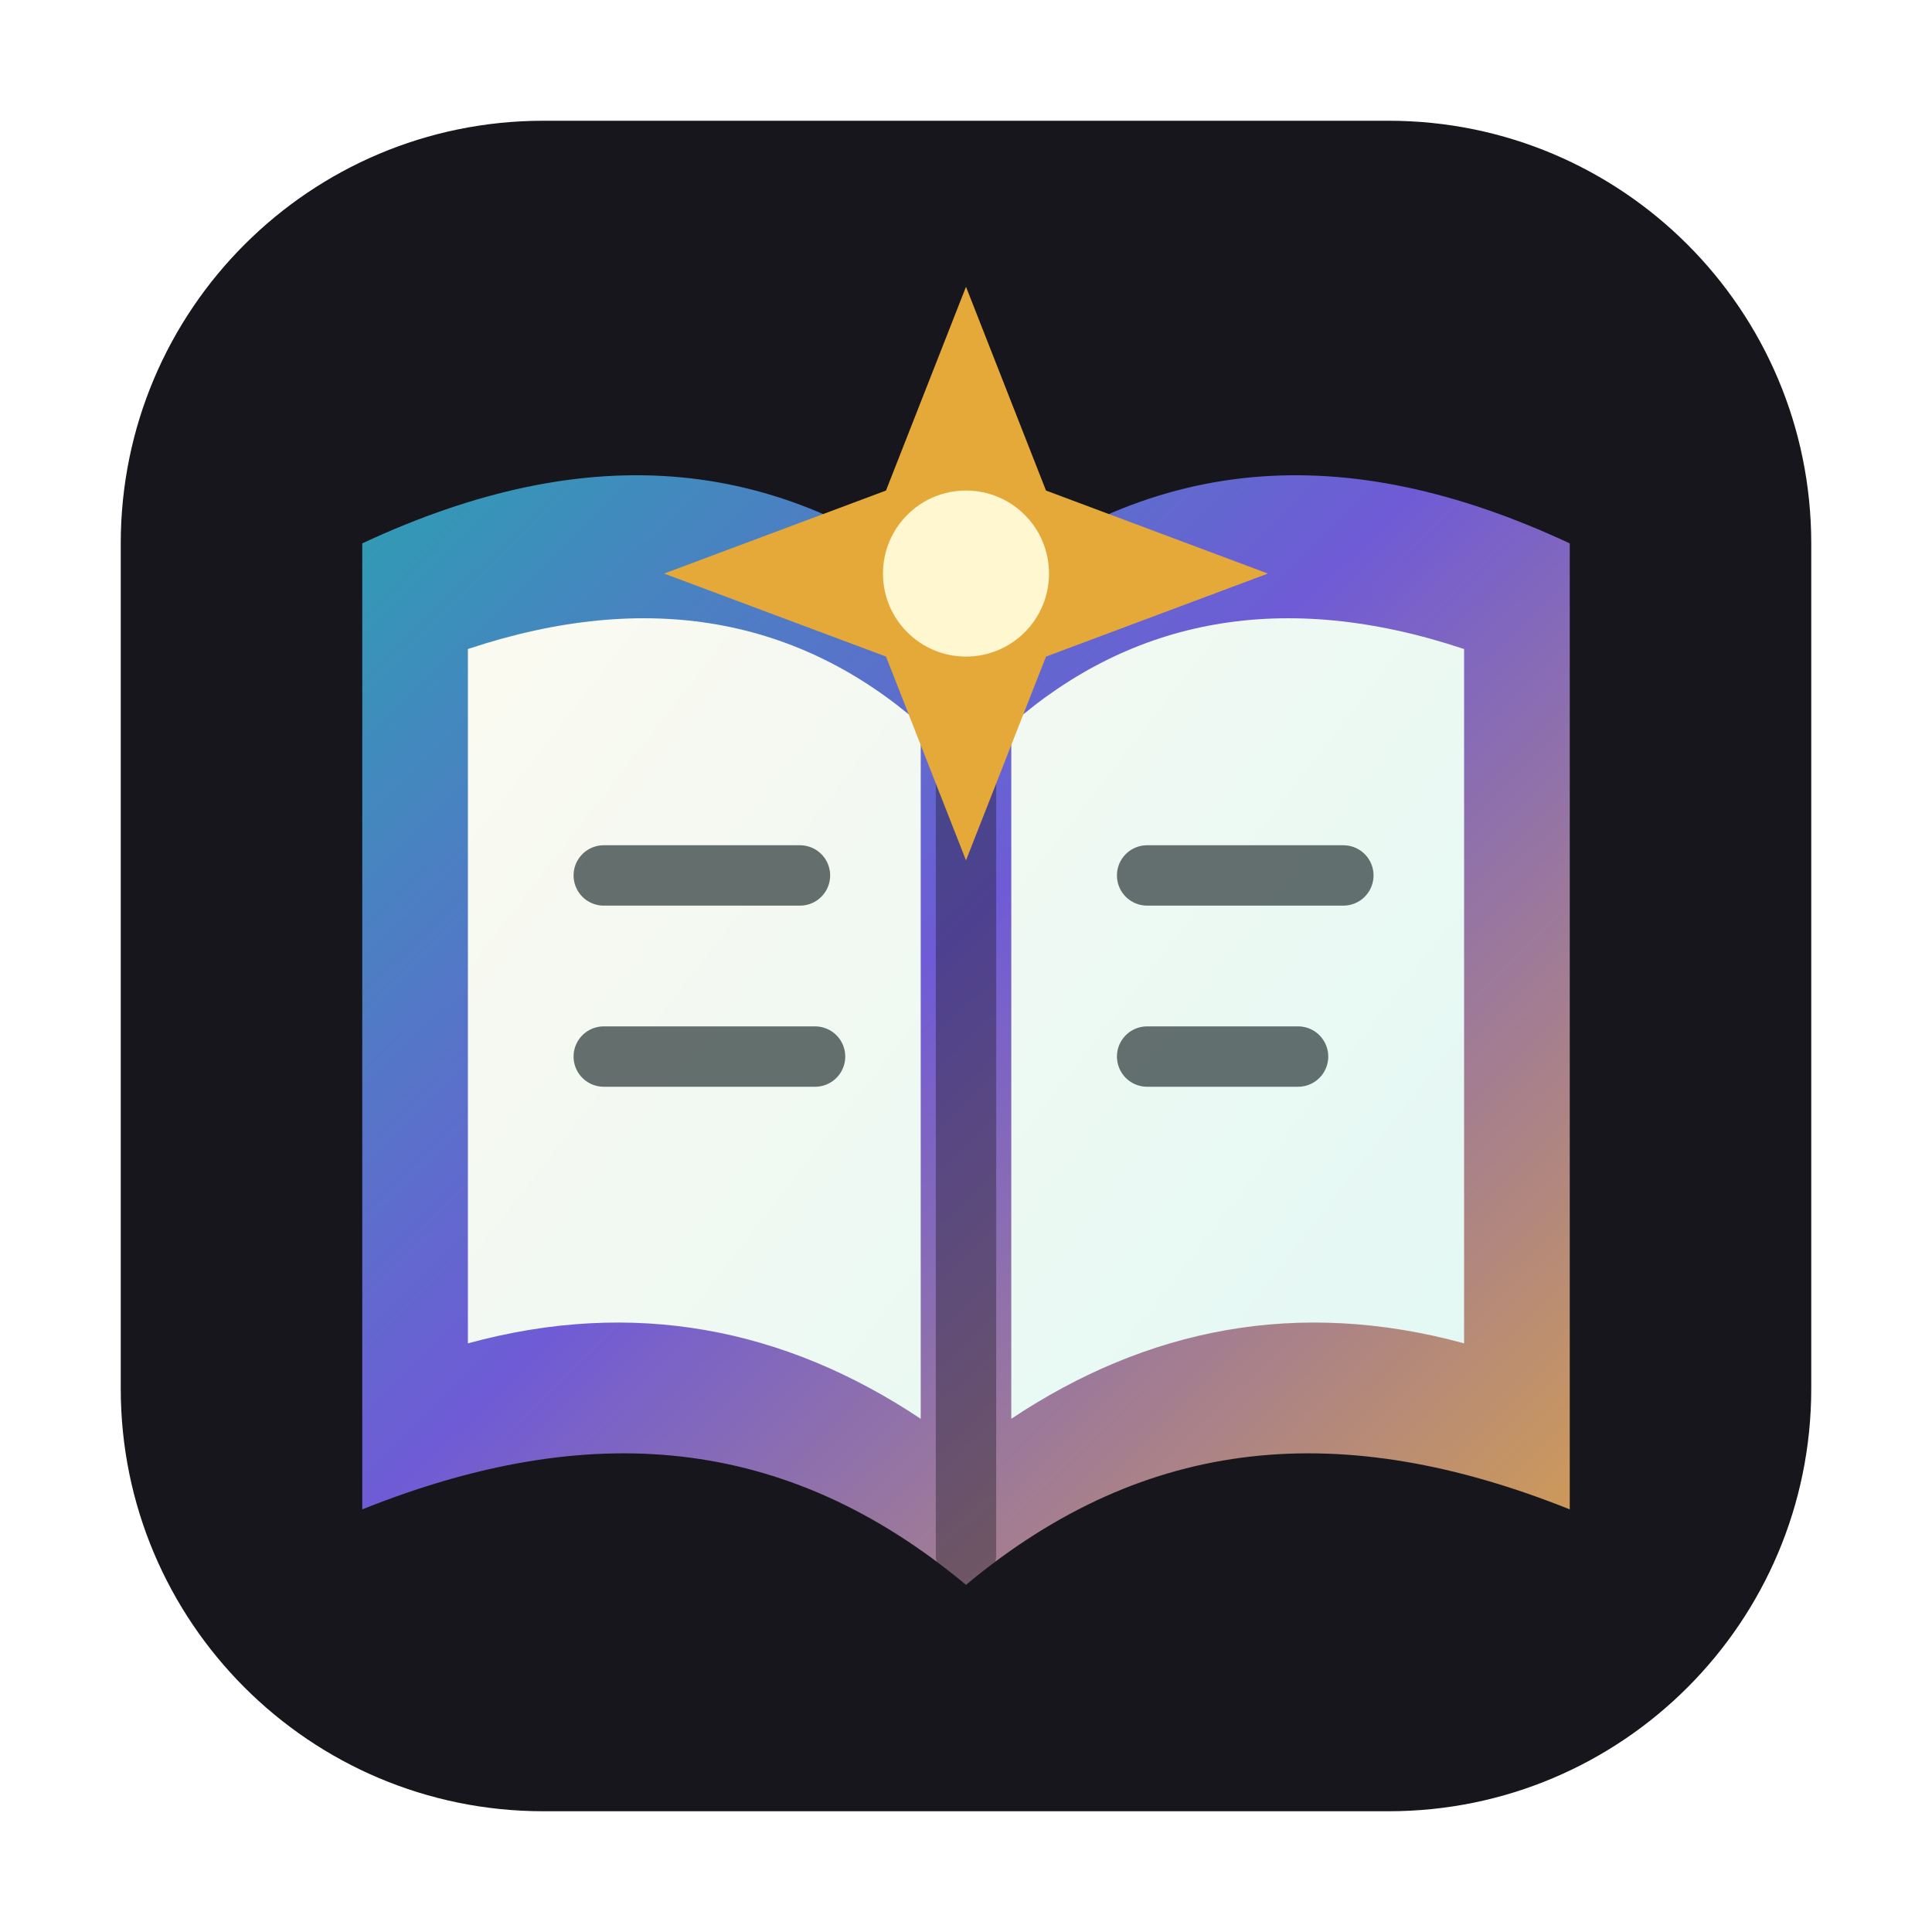
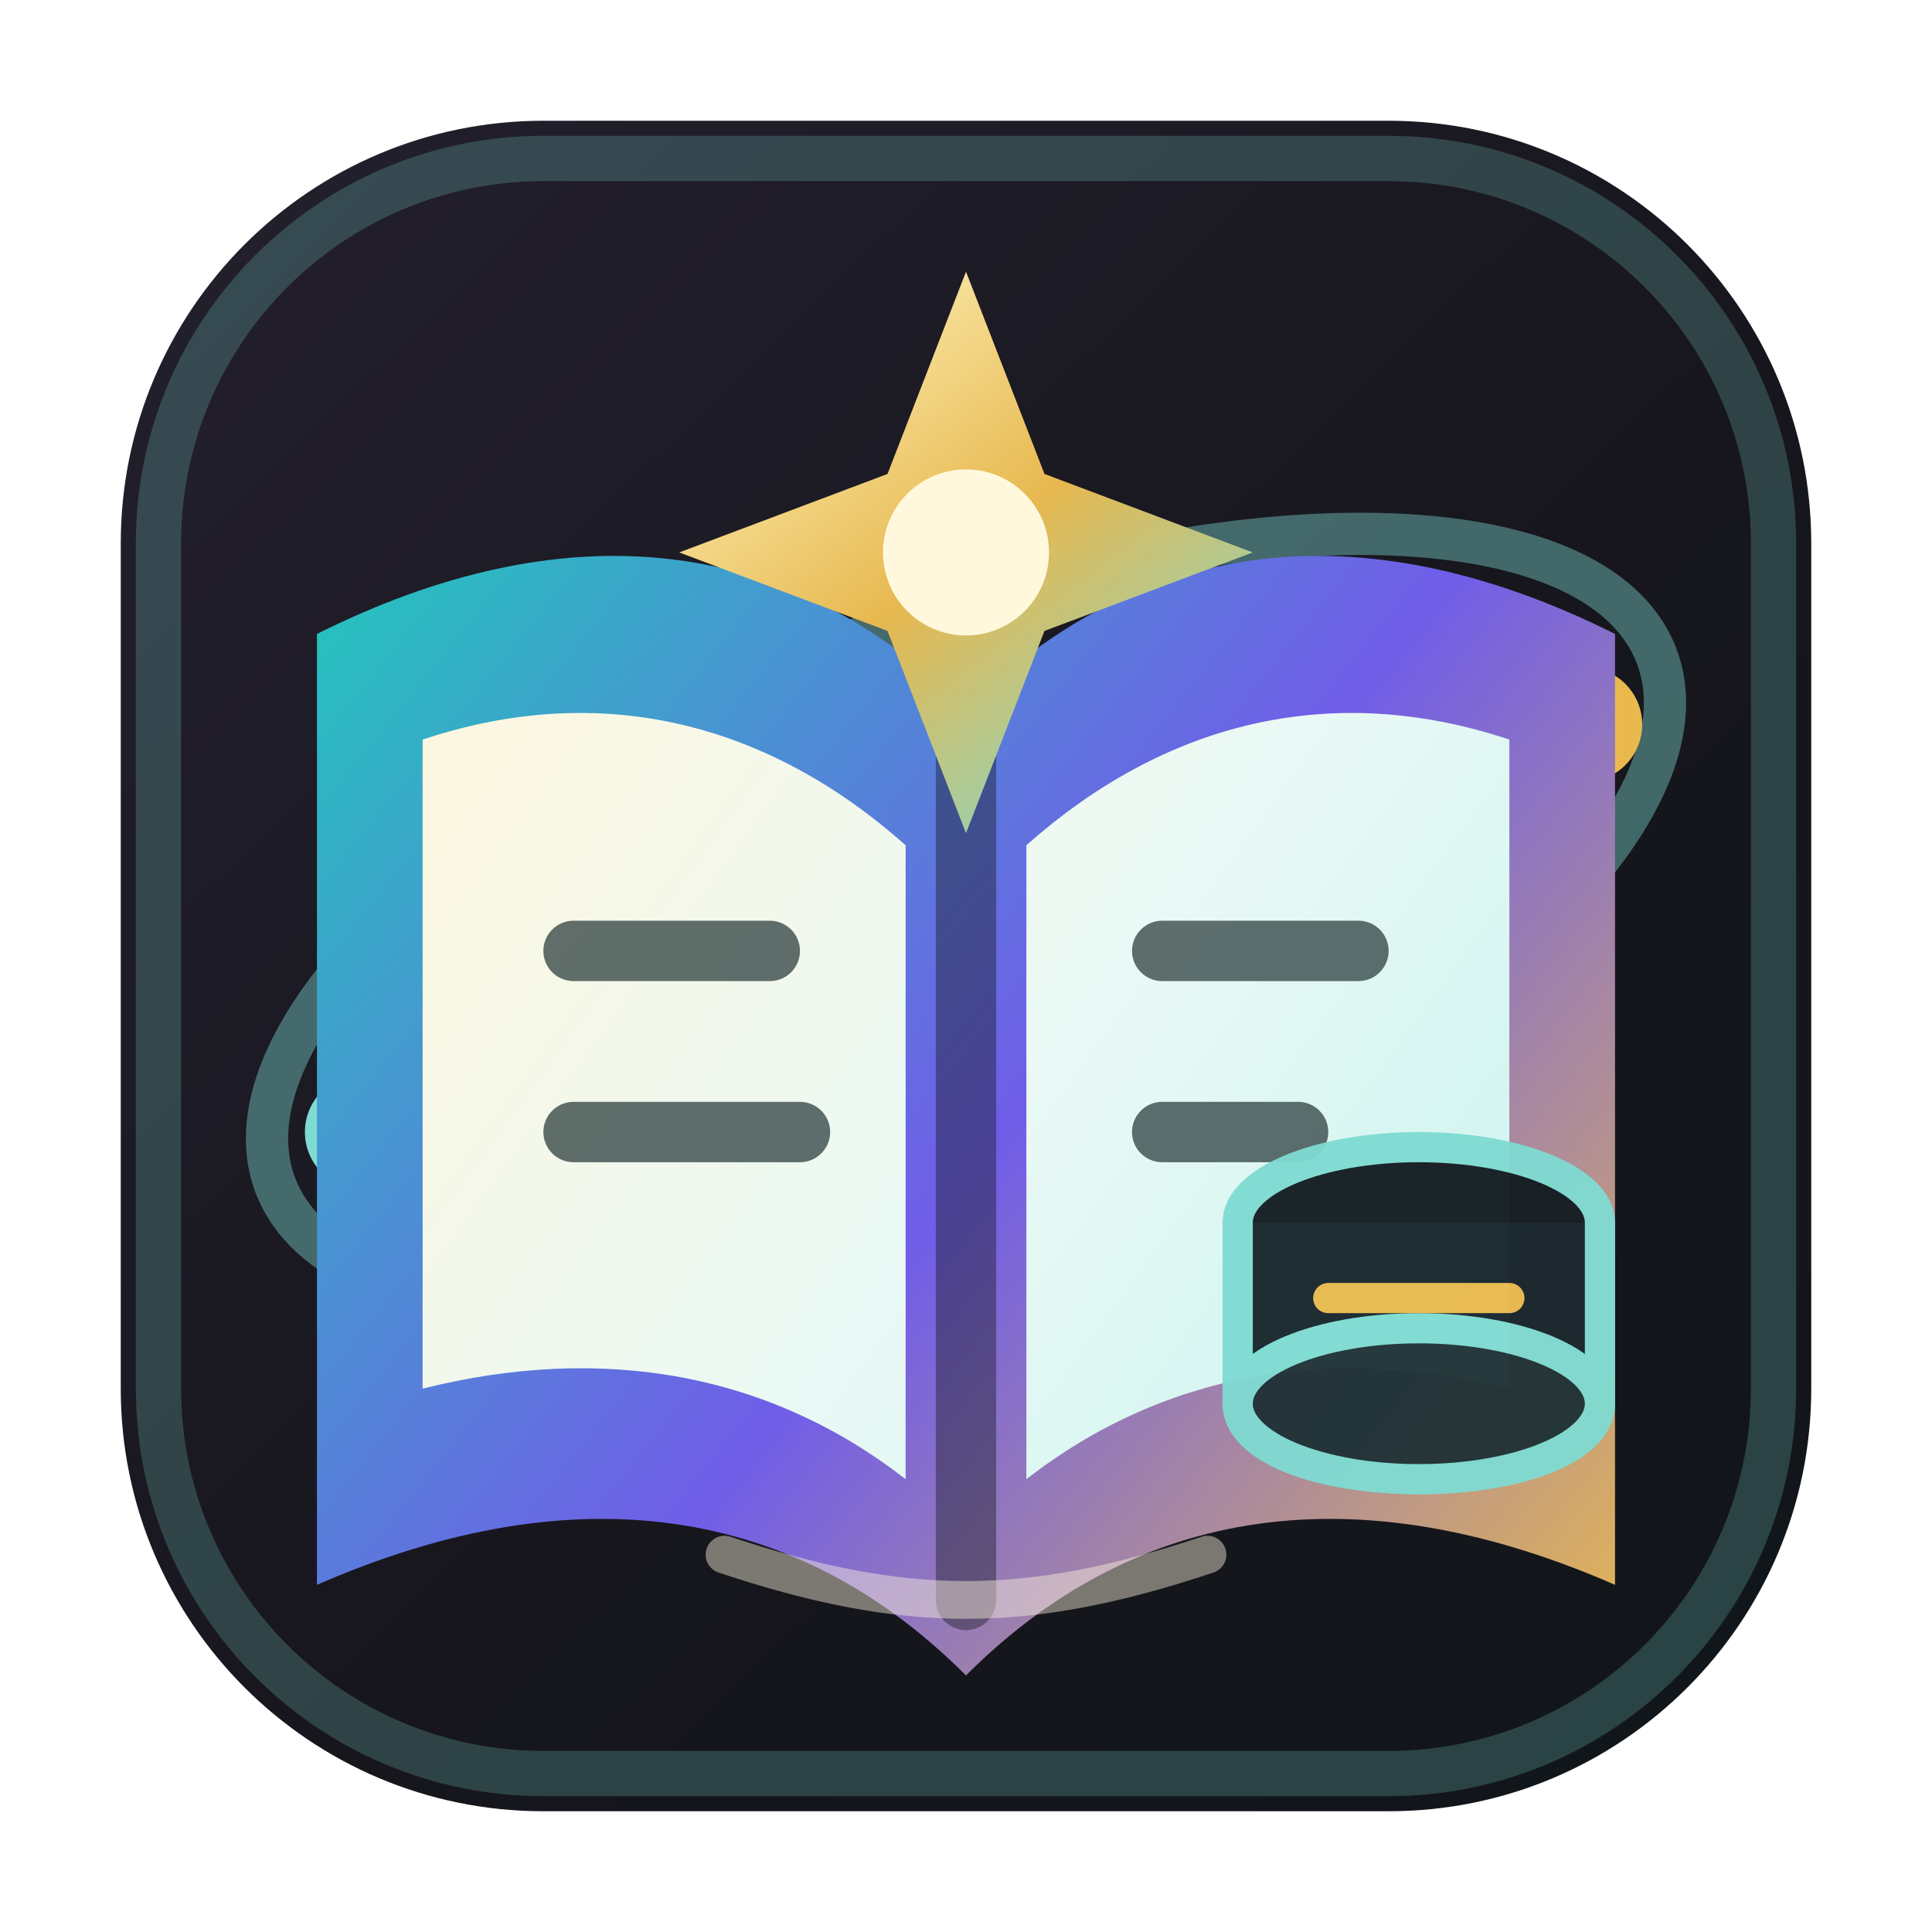
<svg xmlns="http://www.w3.org/2000/svg" viewBox="0 0 128 128" role="img" aria-labelledby="title desc">
  <defs>
-     <linearGradient id="cover" x1="16" y1="18" x2="110" y2="114" gradientUnits="userSpaceOnUse">
-       <stop stop-color="#1ab2a8" />
-       <stop offset=".48" stop-color="#6f5bd6" />
-       <stop offset="1" stop-color="#e5a93a" />
+     <linearGradient id="crest-bg" x1="10" y1="9" x2="118" y2="121" gradientUnits="userSpaceOnUse">
+       <stop stop-color="#23202d" />
+       <stop offset=".55" stop-color="#17161d" />
+       <stop offset="1" stop-color="#10161a" />
    </linearGradient>
-     <linearGradient id="page" x1="20" y1="34" x2="106" y2="101" gradientUnits="userSpaceOnUse">
-       <stop stop-color="#fffaf0" />
-       <stop offset="1" stop-color="#dff8f5" />
+     <linearGradient id="book-cover" x1="20" y1="36" x2="111" y2="109" gradientUnits="userSpaceOnUse">
+       <stop stop-color="#22c8bc" />
+       <stop offset=".52" stop-color="#705de8" />
+       <stop offset="1" stop-color="#e9b94e" />
+     </linearGradient>
+     <linearGradient id="page-glow" x1="27" y1="43" x2="101" y2="97" gradientUnits="userSpaceOnUse">
+       <stop stop-color="#fff7df" />
+       <stop offset=".55" stop-color="#eaf9f5" />
+       <stop offset="1" stop-color="#c9f3ef" />
+     </linearGradient>
+     <linearGradient id="moonstone" x1="51" y1="18" x2="79" y2="54" gradientUnits="userSpaceOnUse">
+       <stop stop-color="#fff5bf" />
+       <stop offset=".5" stop-color="#e7b84f" />
+       <stop offset="1" stop-color="#7fdad2" />
    </linearGradient>
  </defs>
-   <rect x="8" y="8" width="112" height="112" rx="28" fill="#17161d" />
-   <path d="M24 36c15-7 28-6 40 4 12-10 25-11 40-4v64c-15-6-28-5-40 5-12-10-25-11-40-5z" fill="url(#cover)" />
-   <path d="M31 43c12-4 22-2 30 5v46c-9-6-19-8-30-5zm36 5c8-7 18-9 30-5v46c-11-3-21-1-30 5z" fill="url(#page)" />
-   <path d="M64 42v61" stroke="#17161d" stroke-width="4" stroke-linecap="round" opacity=".38" />
-   <path d="M40 58h13M40 70h14M76 58h13M76 70h10" stroke="#2d3a3a" stroke-width="4" stroke-linecap="round" opacity=".72" />
-   <path d="M64 19l5.3 13.5L84 38l-14.7 5.5L64 57l-5.3-13.5L44 38l14.7-5.5z" fill="#e5a93a" />
-   <circle cx="64" cy="38" r="5.5" fill="#fff7cf" />
+   <rect x="8" y="8" width="112" height="112" rx="28" fill="url(#crest-bg)" />
+   <rect x="10.5" y="10.5" width="107" height="107" rx="25.5" fill="none" stroke="#7fdad2" stroke-opacity=".23" stroke-width="3" />
+   <ellipse cx="64" cy="61" rx="49" ry="20" fill="none" stroke="#7fdad2" stroke-linecap="round" stroke-width="2.8" opacity=".42" transform="rotate(-21 64 61)" />
+   <ellipse cx="64" cy="61" rx="41" ry="15" fill="none" stroke="#e9b94e" stroke-dasharray="4 8" stroke-linecap="round" stroke-width="2" opacity=".42" transform="rotate(-21 64 61)" />
+   <circle cx="24" cy="75" r="3.8" fill="#7fdad2" />
+   <circle cx="105" cy="48" r="3.8" fill="#e9b94e" />
+   <path d="M21 42c16-8 31-7 43 5 12-12 27-13 43-5v63c-16-7-31-6-43 6-12-12-27-13-43-6z" fill="url(#book-cover)" />
+   <path d="M28 49c12-4 23-1 32 7v42c-9-7-20-9-32-6zm40 7c9-8 20-11 32-7v43c-12-3-23-1-32 6z" fill="url(#page-glow)" />
+   <path d="M64 47v59" stroke="#151820" stroke-linecap="round" stroke-width="4" opacity=".42" />
+   <path d="M38 63h13M38 75h15M77 63h13M77 75h9" stroke="#263837" stroke-linecap="round" stroke-width="4" opacity=".72" />
+   <g opacity=".95">
+     <ellipse cx="94" cy="81" rx="12" ry="5" fill="#121a1f" stroke="#7fdad2" stroke-width="2" />
+     <path d="M82 81v12c0 3 5.4 5 12 5s12-2 12-5V81" fill="#15242a" stroke="#7fdad2" stroke-width="2" />
+     <ellipse cx="94" cy="93" rx="12" ry="5" fill="#1d3034" stroke="#7fdad2" stroke-width="2" />
+     <path d="M88 86h12" stroke="#e9b94e" stroke-linecap="round" stroke-width="2" />
+   </g>
+   <path d="M64 18l5.2 13.4L83 36.6l-13.8 5.2L64 55.2l-5.2-13.4L45 36.6l13.8-5.2z" fill="url(#moonstone)" />
+   <circle cx="64" cy="36.6" r="5.5" fill="#fff8dc" />
+   <path d="M48 103c12 4 20 4 32 0" fill="none" stroke="#fff7df" stroke-linecap="round" stroke-width="2.5" opacity=".44" />
</svg>
